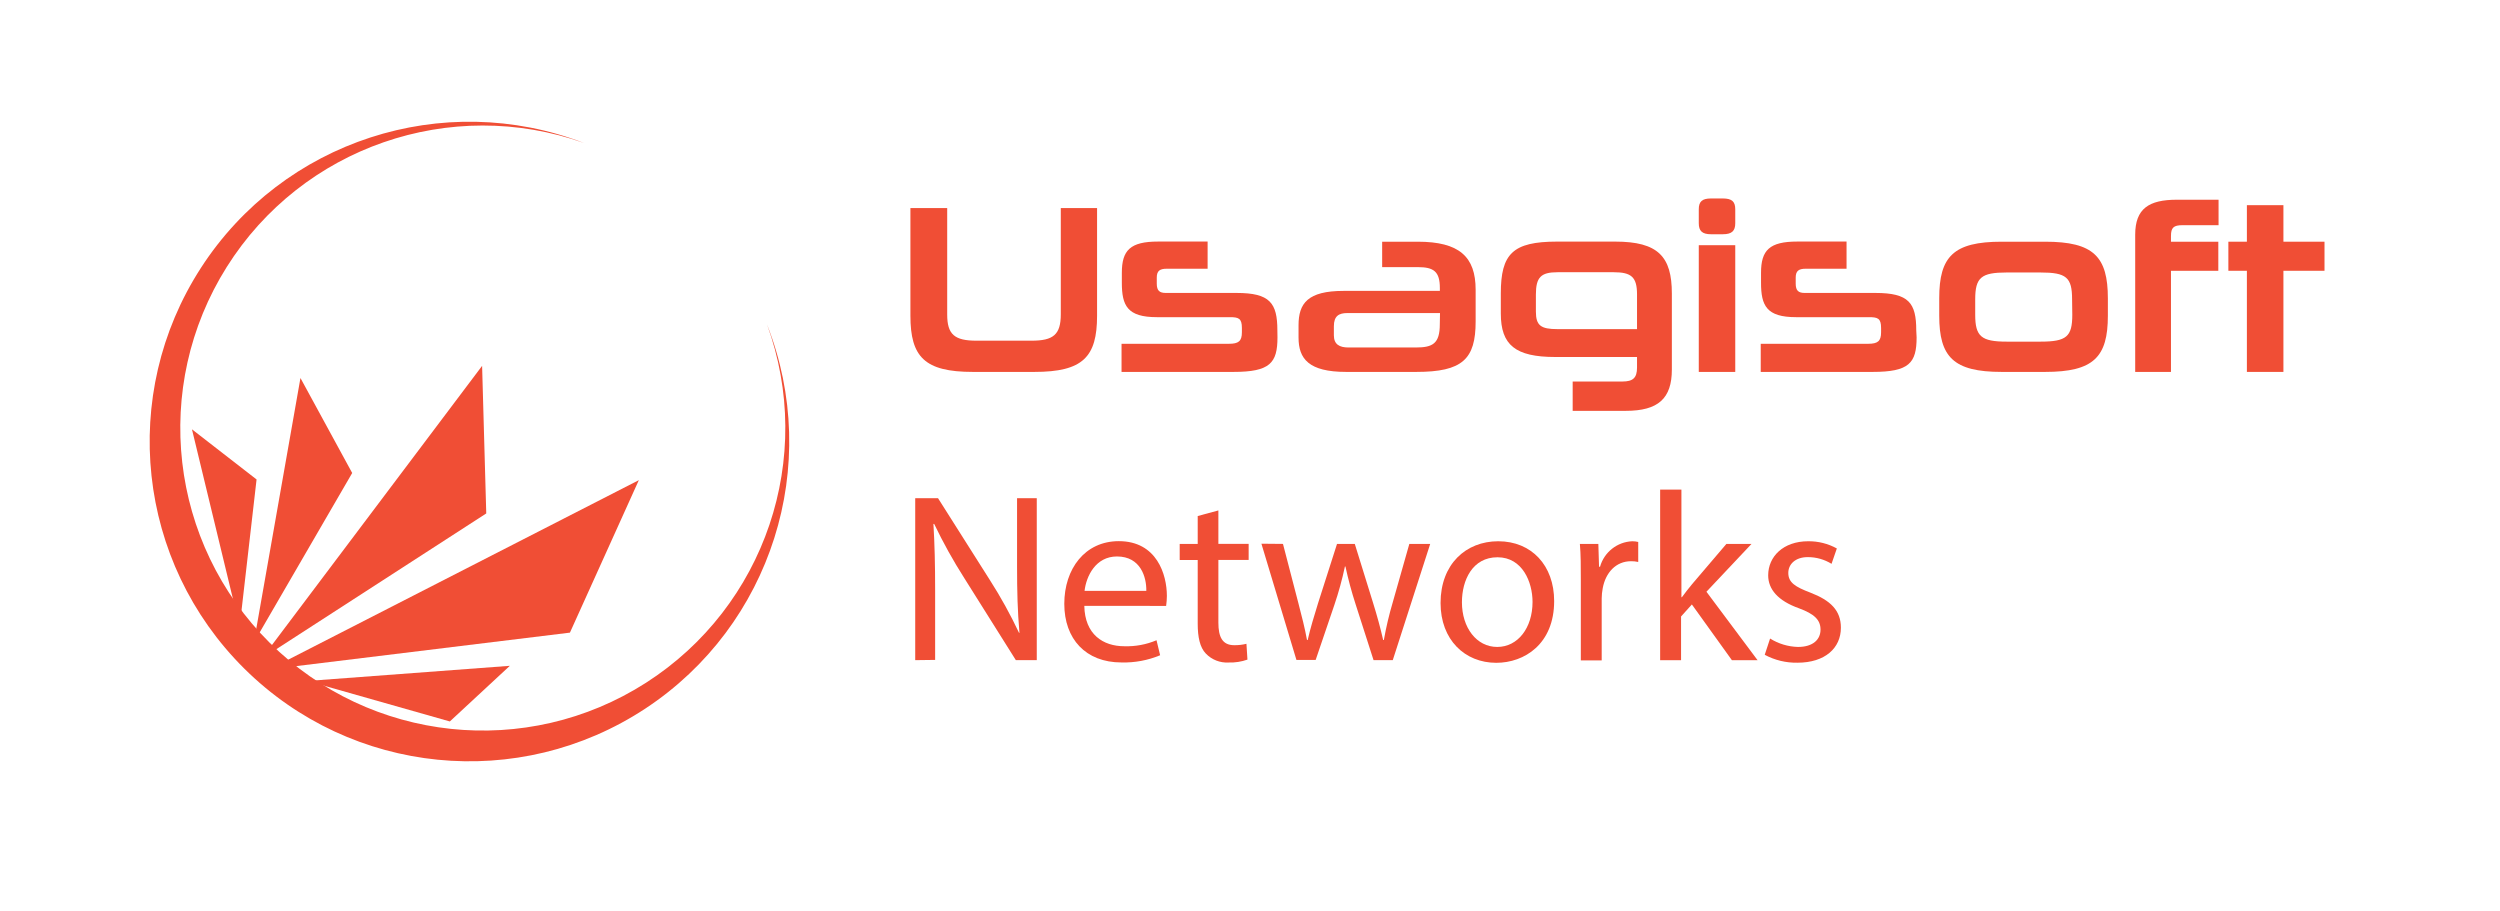
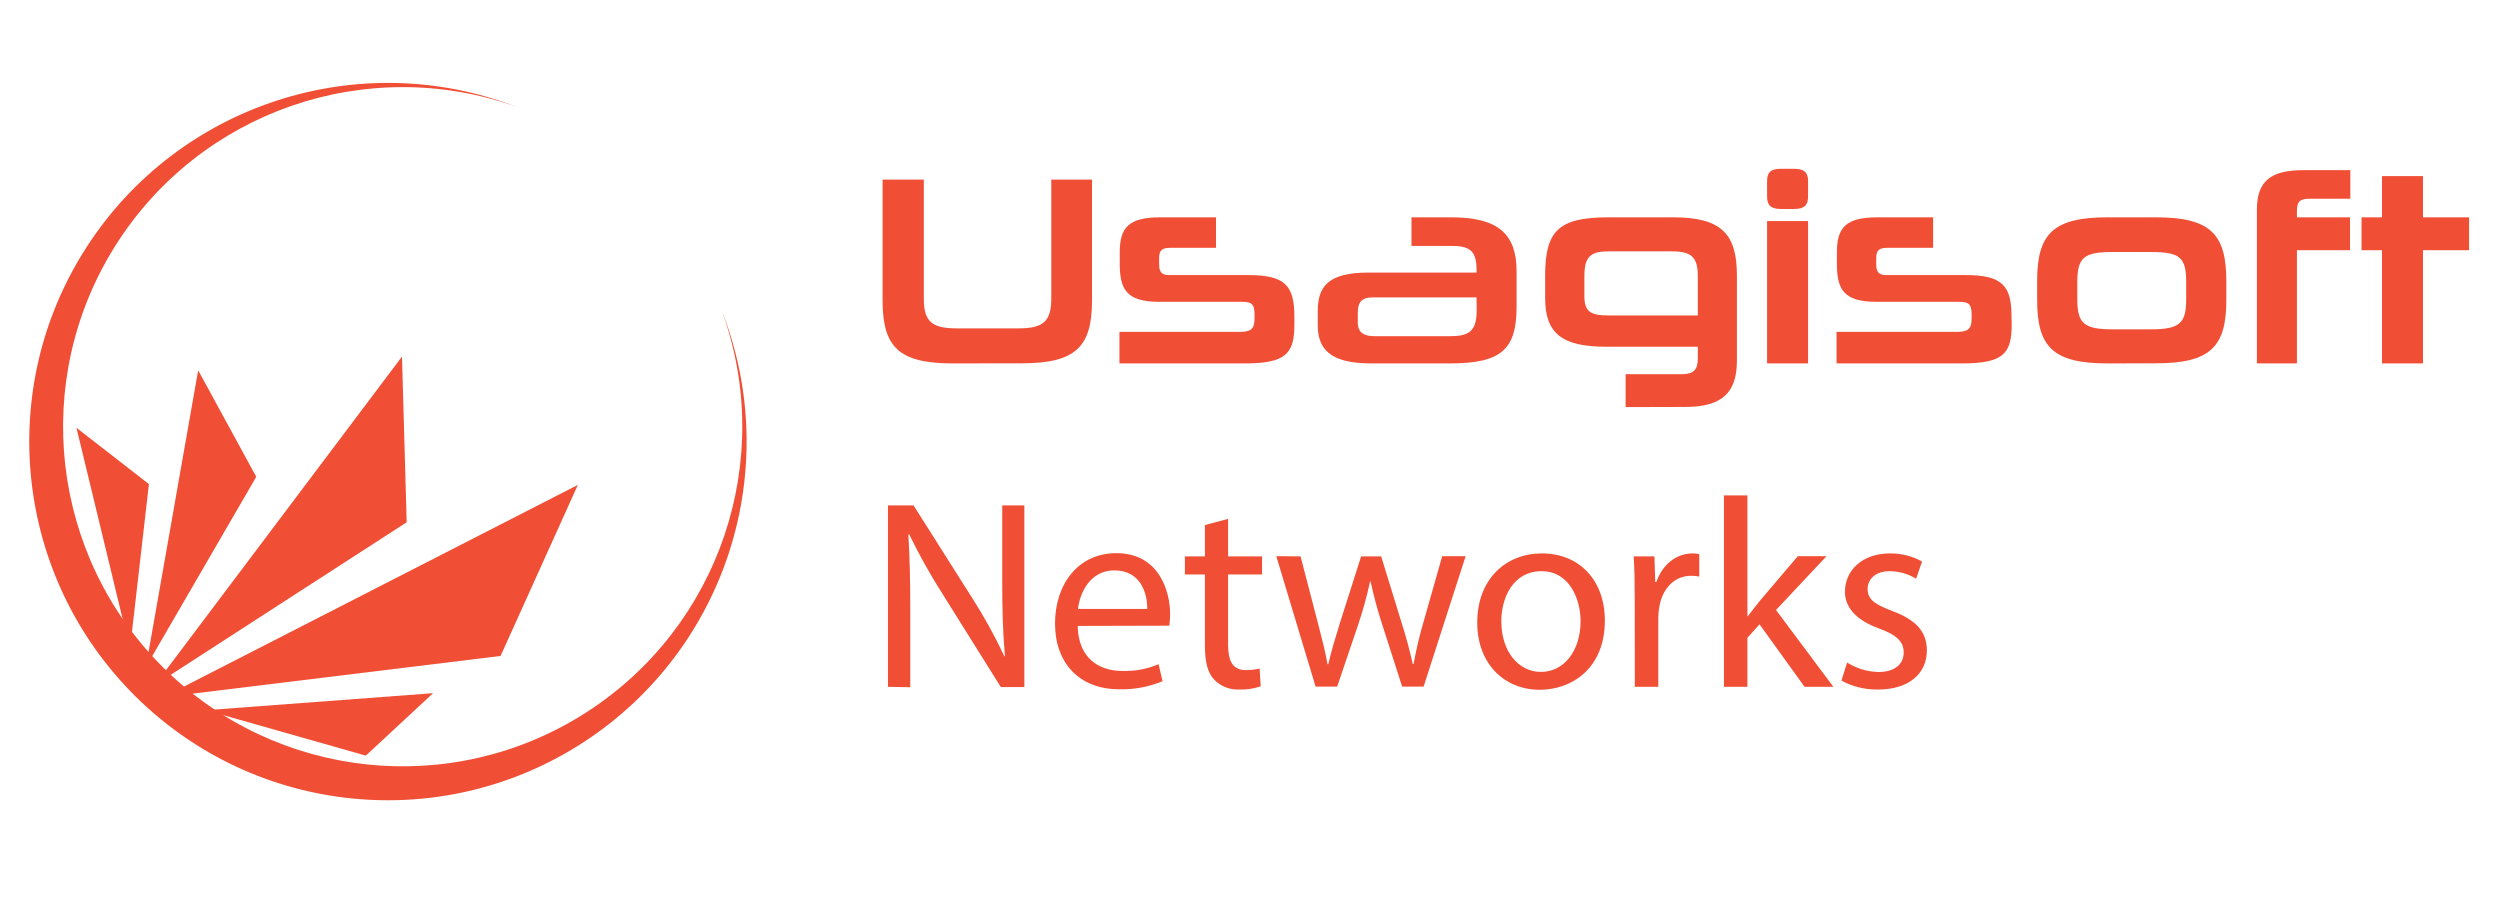
<svg xmlns="http://www.w3.org/2000/svg" id="Black" viewBox="0 0 499.58 181.98">
  <defs>
    <style>.cls-1{fill:#f04e35;}</style>
  </defs>
-   <path class="cls-1" d="M153.27,64.83a60.45,60.45,0,1,1-36.55-36.25,63.9,63.9,0,1,0,36.55,36.25Z" />
-   <polygon class="cls-1" points="113.89 126.42 127.66 95.95 53.79 133.77 113.89 126.42" />
-   <polygon class="cls-1" points="97.17 102.6 96.34 73.11 52.29 131.62 97.17 102.6" />
-   <polygon class="cls-1" points="70.38 94.52 60.04 75.54 50.73 128.38 70.38 94.52" />
-   <polygon class="cls-1" points="51.27 95.81 38.36 85.79 47.89 125.23 51.27 95.81" />
-   <polygon class="cls-1" points="89.89 144.17 101.88 133.05 61.41 136.08 89.89 144.17" />
-   <path class="cls-1" d="M194.41,74.32c-9.65,0-12.48-3-12.48-11.23V41.58h7.35V62.85c0,4,1.48,5.23,5.85,5.23h11c4.36,0,5.85-1.2,5.85-5.28V41.58h7.25V63.09c0,8.25-2.83,11.23-12.53,11.23Z" />
-   <path class="cls-1" d="M255.28,67.41c0,5.13-1.49,6.91-8.79,6.91H224.12V68.7h21.46c1.92,0,2.59-.52,2.59-2.3v-.86c0-1.93-.67-2.16-2.4-2.16H231.18c-5.91,0-7-2.31-7-6.87v-2c0-4.51,1.68-6.24,7.25-6.24h9.89v5.43h-8.16c-1.4,0-2,.43-2,1.77v1.2c0,1.44.57,1.87,1.82,1.87h14.12c6.67,0,8.16,2,8.16,7.49Z" />
-   <path class="cls-1" d="M269,74.32c-7.49,0-9.51-2.64-9.51-6.86V65c0-4.37,1.82-6.87,9-6.87h19.24v-.57c0-3.32-1.24-4.18-4.41-4.18H276.2V48.3h7.11c8.3,0,11.57,3,11.57,9.6v6.34c0,7.54-2.64,10.08-11.86,10.08Zm18.76-11.76H269.24c-1.68,0-2.69.57-2.69,2.64V67c0,1.82,1.11,2.44,2.93,2.44h13.44c3.37,0,4.8-.76,4.8-4.65Z" />
-   <path class="cls-1" d="M314.27,82.1V76.24h9.93c2.12,0,2.93-.72,2.93-2.78V71.34H310.81c-8,0-10.9-2.4-10.9-8.69v-4c0-7.92,2.36-10.37,11.24-10.37h11.61c8.6,0,11.33,3,11.33,10.37V73.84c0,5.81-2.73,8.26-9.21,8.26Zm12.86-23.29c0-3.45-1.15-4.41-4.65-4.41H311.24c-3.31,0-4.32,1-4.32,4.46v3.41c0,2.79,1,3.5,4.32,3.5h15.89Z" />
-   <path class="cls-1" d="M341.91,46.81c-1.77,0-2.44-.67-2.44-2.2V41.82c0-1.54.67-2.16,2.44-2.16h2.36c1.82,0,2.49.62,2.49,2.16v2.79c0,1.53-.67,2.2-2.49,2.2Zm-2.44,27.51V49h7.29V74.32Z" />
-   <path class="cls-1" d="M383,67.41c0,5.13-1.48,6.91-8.78,6.91H351.85V68.7h21.46c1.92,0,2.59-.52,2.59-2.3v-.86c0-1.93-.67-2.16-2.4-2.16H358.91c-5.91,0-7-2.31-7-6.87v-2c0-4.51,1.68-6.24,7.25-6.24H369v5.43h-8.16c-1.39,0-2,.43-2,1.77v1.2c0,1.44.57,1.87,1.82,1.87h14.11c6.68,0,8.16,2,8.16,7.49Z" />
-   <path class="cls-1" d="M400,74.32c-9.65,0-12.48-3-12.48-11.23V59.58c0-8.3,2.83-11.28,12.48-11.28h8.69c9.7,0,12.53,3,12.53,11.33v3.46c0,8.25-2.83,11.23-12.53,11.23Zm14.07-14.5c0-4.41-1.15-5.37-6.34-5.37H401c-5.09,0-6.29,1-6.29,5.37V62.9c0,4.32,1.2,5.37,6.29,5.37h6.77c5.19,0,6.34-1,6.34-5.37Z" />
-   <path class="cls-1" d="M426.68,74.32V46.91c0-5.23,2.74-7,8.35-7h8.31V45h-7.2c-1.78,0-2.31.48-2.31,2.16V48.3h9.46v5.81h-9.46V74.32Z" />
-   <path class="cls-1" d="M449,74.32V54.11H445.3V48.3H449V41h7.3V48.3h8.21v5.81h-8.21V74.32Z" />
-   <path class="cls-1" d="M182.89,131.92V99.56h4.56l10.37,16.37a93.15,93.15,0,0,1,5.81,10.52l.09,0c-.38-4.32-.48-8.26-.48-13.3V99.56h3.94v32.36H203L192.68,115.5a102.7,102.7,0,0,1-6-10.8l-.15,0c.24,4.08.34,8,.34,13.34v13.83Z" />
-   <path class="cls-1" d="M216.68,121.07c.1,5.71,3.75,8.07,8,8.07a15.26,15.26,0,0,0,6.43-1.2l.72,3a18.8,18.8,0,0,1-7.72,1.44c-7.16,0-11.43-4.7-11.43-11.71s4.13-12.53,10.9-12.53c7.58,0,9.6,6.67,9.6,10.94a15.22,15.22,0,0,1-.15,2Zm12.39-3c.05-2.69-1.11-6.87-5.86-6.87-4.27,0-6.14,3.94-6.48,6.87Z" />
-   <path class="cls-1" d="M243.47,102v6.68h6.05v3.21h-6.05v12.53c0,2.88.81,4.51,3.16,4.51a9.58,9.58,0,0,0,2.45-.28l.2,3.16a10.3,10.3,0,0,1-3.75.58,5.83,5.83,0,0,1-4.56-1.78c-1.2-1.24-1.63-3.31-1.63-6V111.9h-3.6v-3.21h3.6v-5.57Z" />
-   <path class="cls-1" d="M256.38,108.69l3.07,11.81c.67,2.59,1.3,5,1.73,7.39h.14c.53-2.35,1.3-4.85,2.07-7.35l3.79-11.85h3.55l3.6,11.61c.87,2.79,1.54,5.24,2.07,7.59h.14a68.91,68.91,0,0,1,1.78-7.54l3.31-11.66h4.17l-7.48,23.23h-3.84l-3.56-11.09a77.68,77.68,0,0,1-2.06-7.63h-.1a67.11,67.11,0,0,1-2.11,7.68l-3.74,11h-3.84l-7-23.23Z" />
-   <path class="cls-1" d="M310.57,120.11c0,8.59-5.95,12.34-11.57,12.34-6.29,0-11.13-4.61-11.13-11.95,0-7.78,5.08-12.34,11.52-12.34C306.06,108.16,310.57,113,310.57,120.11Zm-18.43.24c0,5.09,2.93,8.93,7.05,8.93s7.06-3.79,7.06-9c0-3.93-2-8.92-7-8.92S292.14,115.93,292.14,120.35Z" />
-   <path class="cls-1" d="M315.9,115.93c0-2.73,0-5.08-.19-7.24h3.69l.14,4.56h.2a7,7,0,0,1,6.43-5.09,4.82,4.82,0,0,1,1.2.14v4a6.07,6.07,0,0,0-1.44-.15c-3,0-5.09,2.26-5.66,5.43a11.27,11.27,0,0,0-.2,2v12.39H315.9Z" />
-   <path class="cls-1" d="M336,119.34h.1c.57-.81,1.39-1.82,2.06-2.64l6.82-8H350l-9,9.55,10.22,13.68h-5.13l-8-11.14-2.16,2.4v8.74h-4.18V97.84H336Z" />
-   <path class="cls-1" d="M353.72,127.6a11.05,11.05,0,0,0,5.57,1.68c3.07,0,4.51-1.54,4.51-3.46s-1.2-3.12-4.32-4.27c-4.18-1.49-6.14-3.79-6.14-6.58,0-3.74,3-6.81,8-6.81a11.6,11.6,0,0,1,5.72,1.44L366,112.67a9,9,0,0,0-4.75-1.34c-2.5,0-3.89,1.44-3.89,3.16,0,1.92,1.39,2.79,4.42,3.94,4,1.54,6.09,3.55,6.09,7,0,4.08-3.17,7-8.69,7a13.29,13.29,0,0,1-6.53-1.58Z" />
+   <path class="cls-1" d="M144.21,62a67.86,67.86,0,1,1-41-40.66,71.67,71.67,0,1,0,41,40.66Z" />
+   <polygon class="cls-1" points="100.03 131.08 115.47 96.9 32.59 139.33 100.03 131.08" />
+   <polygon class="cls-1" points="81.27 104.36 80.33 71.26 30.91 136.92 81.27 104.36" />
+   <polygon class="cls-1" points="51.21 95.28 39.6 74 29.16 133.28 51.21 95.28" />
+   <polygon class="cls-1" points="29.76 96.74 15.28 85.49 25.97 129.75 29.76 96.74" />
+   <polygon class="cls-1" points="73.1 151 86.54 138.52 41.14 141.92 73.1 151" />
+   <path class="cls-1" d="M190.37,72.62c-10.83,0-14-3.33-14-12.6V35.89h8.24V59.75c0,4.53,1.67,5.87,6.57,5.87h12.33c4.9,0,6.57-1.34,6.57-5.92V35.89h8.14V60c0,9.27-3.18,12.6-14.06,12.6Z" />
+   <path class="cls-1" d="M258.66,64.87c0,5.76-1.67,7.75-9.86,7.75H223.7v-6.3h24.08c2.16,0,2.91-.59,2.91-2.58v-1c0-2.16-.75-2.43-2.69-2.43H231.62c-6.62,0-7.86-2.58-7.86-7.7V50.43c0-5.06,1.88-7,8.13-7H243v6.09h-9.16c-1.56,0-2.21.48-2.21,2v1.35c0,1.61.65,2.1,2,2.1H249.5c7.49,0,9.16,2.26,9.16,8.4Z" />
+   <path class="cls-1" d="M274,72.62c-8.41,0-10.67-3-10.67-7.7V62.17c0-4.9,2.05-7.7,10.13-7.7h21.6v-.64c0-3.72-1.4-4.69-5-4.69h-8V43.43h8c9.32,0,13,3.34,13,10.77v7.11c0,8.46-3,11.31-13.3,11.31Zm21.06-13.19H274.33c-1.88,0-3,.64-3,3v2c0,2.05,1.24,2.75,3.29,2.75h15.08c3.77,0,5.39-.86,5.39-5.22Z" />
+   <path class="cls-1" d="M324.85,81.35V74.78H336c2.37,0,3.28-.81,3.28-3.13V69.29H321c-8.94,0-12.23-2.7-12.23-9.75V55.06c0-8.88,2.64-11.63,12.61-11.63h13c9.64,0,12.71,3.34,12.71,11.63v17c0,6.51-3.07,9.26-10.34,9.26Zm14.43-26.12c0-3.88-1.29-5-5.22-5H321.45c-3.71,0-4.84,1.13-4.84,5V59.1c0,3.13,1.13,3.94,4.84,3.94h17.83Z" />
+   <path class="cls-1" d="M355.87,41.76c-2,0-2.75-.75-2.75-2.48V36.16c0-1.72.75-2.43,2.75-2.43h2.64c2,0,2.8.71,2.8,2.43v3.12c0,1.73-.76,2.48-2.8,2.48Zm-2.75,30.86V44.18h8.19V72.62Z" />
+   <path class="cls-1" d="M402,64.87c0,5.76-1.67,7.75-9.86,7.75H367v-6.3h24.08c2.15,0,2.91-.59,2.91-2.58v-1c0-2.16-.76-2.43-2.69-2.43H374.93c-6.62,0-7.86-2.58-7.86-7.7V50.43c0-5.06,1.88-7,8.13-7h11.1v6.09h-9.16c-1.56,0-2.21.48-2.21,2v1.35c0,1.61.65,2.1,2.05,2.1h15.83c7.49,0,9.16,2.26,9.16,8.4Z" />
+   <path class="cls-1" d="M421.09,72.62c-10.83,0-14-3.33-14-12.6V56.09c0-9.32,3.18-12.66,14-12.66h9.75c10.88,0,14.05,3.34,14.05,12.71V60c0,9.27-3.17,12.6-14.05,12.6Zm15.78-16.26c0-5-1.29-6-7.11-6h-7.6c-5.7,0-7.05,1.07-7.05,6v3.45c0,4.84,1.35,6,7.05,6h7.6c5.82,0,7.11-1.19,7.11-6Z" />
+   <path class="cls-1" d="M451,72.62V41.87C451,36,454,34,460.35,34h9.32v5.71h-8.08c-2,0-2.59.54-2.59,2.43v1.29h10.61V50H459V72.62Z" />
+   <path class="cls-1" d="M476,72.62V50h-4.09V43.43H476V35.19h8.19v8.24h9.21V50h-9.21V72.62Z" />
+   <path class="cls-1" d="M177.44,137.25V101h5.12l11.63,18.37a101.3,101.3,0,0,1,6.52,11.79l.11-.05c-.43-4.85-.54-9.27-.54-14.92V101h4.42v36.3H200l-11.53-18.42a117.39,117.39,0,0,1-6.79-12.12l-.16.06c.27,4.57.38,8.94.38,15v15.51Z" />
+   <path class="cls-1" d="M215.36,125.08c.1,6.41,4.2,9,8.94,9a17.07,17.07,0,0,0,7.22-1.35l.8,3.39a21,21,0,0,1-8.67,1.62c-8,0-12.82-5.28-12.82-13.14s4.63-14.06,12.23-14.06c8.51,0,10.77,7.49,10.77,12.28a18.88,18.88,0,0,1-.16,2.21Zm13.89-3.39c.06-3-1.24-7.71-6.57-7.71-4.79,0-6.89,4.42-7.27,7.71Z" />
+   <path class="cls-1" d="M245.41,103.69v7.49h6.79v3.61h-6.79v14.06c0,3.23.91,5.06,3.55,5.06a10.65,10.65,0,0,0,2.75-.32l.22,3.55a11.56,11.56,0,0,1-4.21.65,6.57,6.57,0,0,1-5.11-2c-1.35-1.4-1.83-3.72-1.83-6.79V114.79h-4v-3.61h4v-6.25Z" />
+   <path class="cls-1" d="M259.89,111.18l3.45,13.25c.76,2.91,1.46,5.6,1.94,8.3h.16c.59-2.64,1.46-5.44,2.32-8.24L272,111.18h4l4,13c1,3.12,1.72,5.87,2.32,8.51h.16a78.55,78.55,0,0,1,2-8.46l3.72-13.09h4.68l-8.4,26.07H280.2l-4-12.44a86.71,86.71,0,0,1-2.31-8.56h-.11a77,77,0,0,1-2.37,8.61l-4.2,12.39h-4.31l-7.86-26.07Z" />
+   <path class="cls-1" d="M320.7,124c0,9.64-6.68,13.84-13,13.84-7.06,0-12.5-5.17-12.5-13.41,0-8.72,5.71-13.84,12.93-13.84C315.64,110.59,320.7,116,320.7,124Zm-20.68.27c0,5.71,3.28,10,7.91,10s7.92-4.26,7.92-10.13c0-4.41-2.21-10-7.81-10S300,119.32,300,124.27Z" />
+   <path class="cls-1" d="M326.67,119.32c0-3.07-.05-5.71-.21-8.14h4.15l.16,5.12H331c1.19-3.5,4-5.71,7.22-5.71a5.05,5.05,0,0,1,1.35.16v4.47a7,7,0,0,0-1.62-.16c-3.34,0-5.71,2.53-6.35,6.09a13,13,0,0,0-.22,2.2v13.9h-4.69Z" />
+   <path class="cls-1" d="M349.19,123.14h.1c.65-.92,1.57-2,2.32-3l7.65-9H365L354.9,121.9l11.47,15.35h-5.76l-9-12.49-2.42,2.69v9.8H344.5V99h4.69Z" />
+   <path class="cls-1" d="M369.11,132.4a12.39,12.39,0,0,0,6.25,1.89c3.45,0,5.06-1.72,5.06-3.88s-1.34-3.5-4.84-4.79c-4.69-1.67-6.9-4.26-6.9-7.38,0-4.2,3.4-7.65,9-7.65a12.94,12.94,0,0,1,6.41,1.62l-1.19,3.44a10.19,10.19,0,0,0-5.33-1.51c-2.8,0-4.36,1.62-4.36,3.56,0,2.15,1.56,3.12,5,4.42,4.53,1.72,6.84,4,6.84,7.86,0,4.58-3.55,7.81-9.75,7.81a14.83,14.83,0,0,1-7.32-1.78Z" />
</svg>
